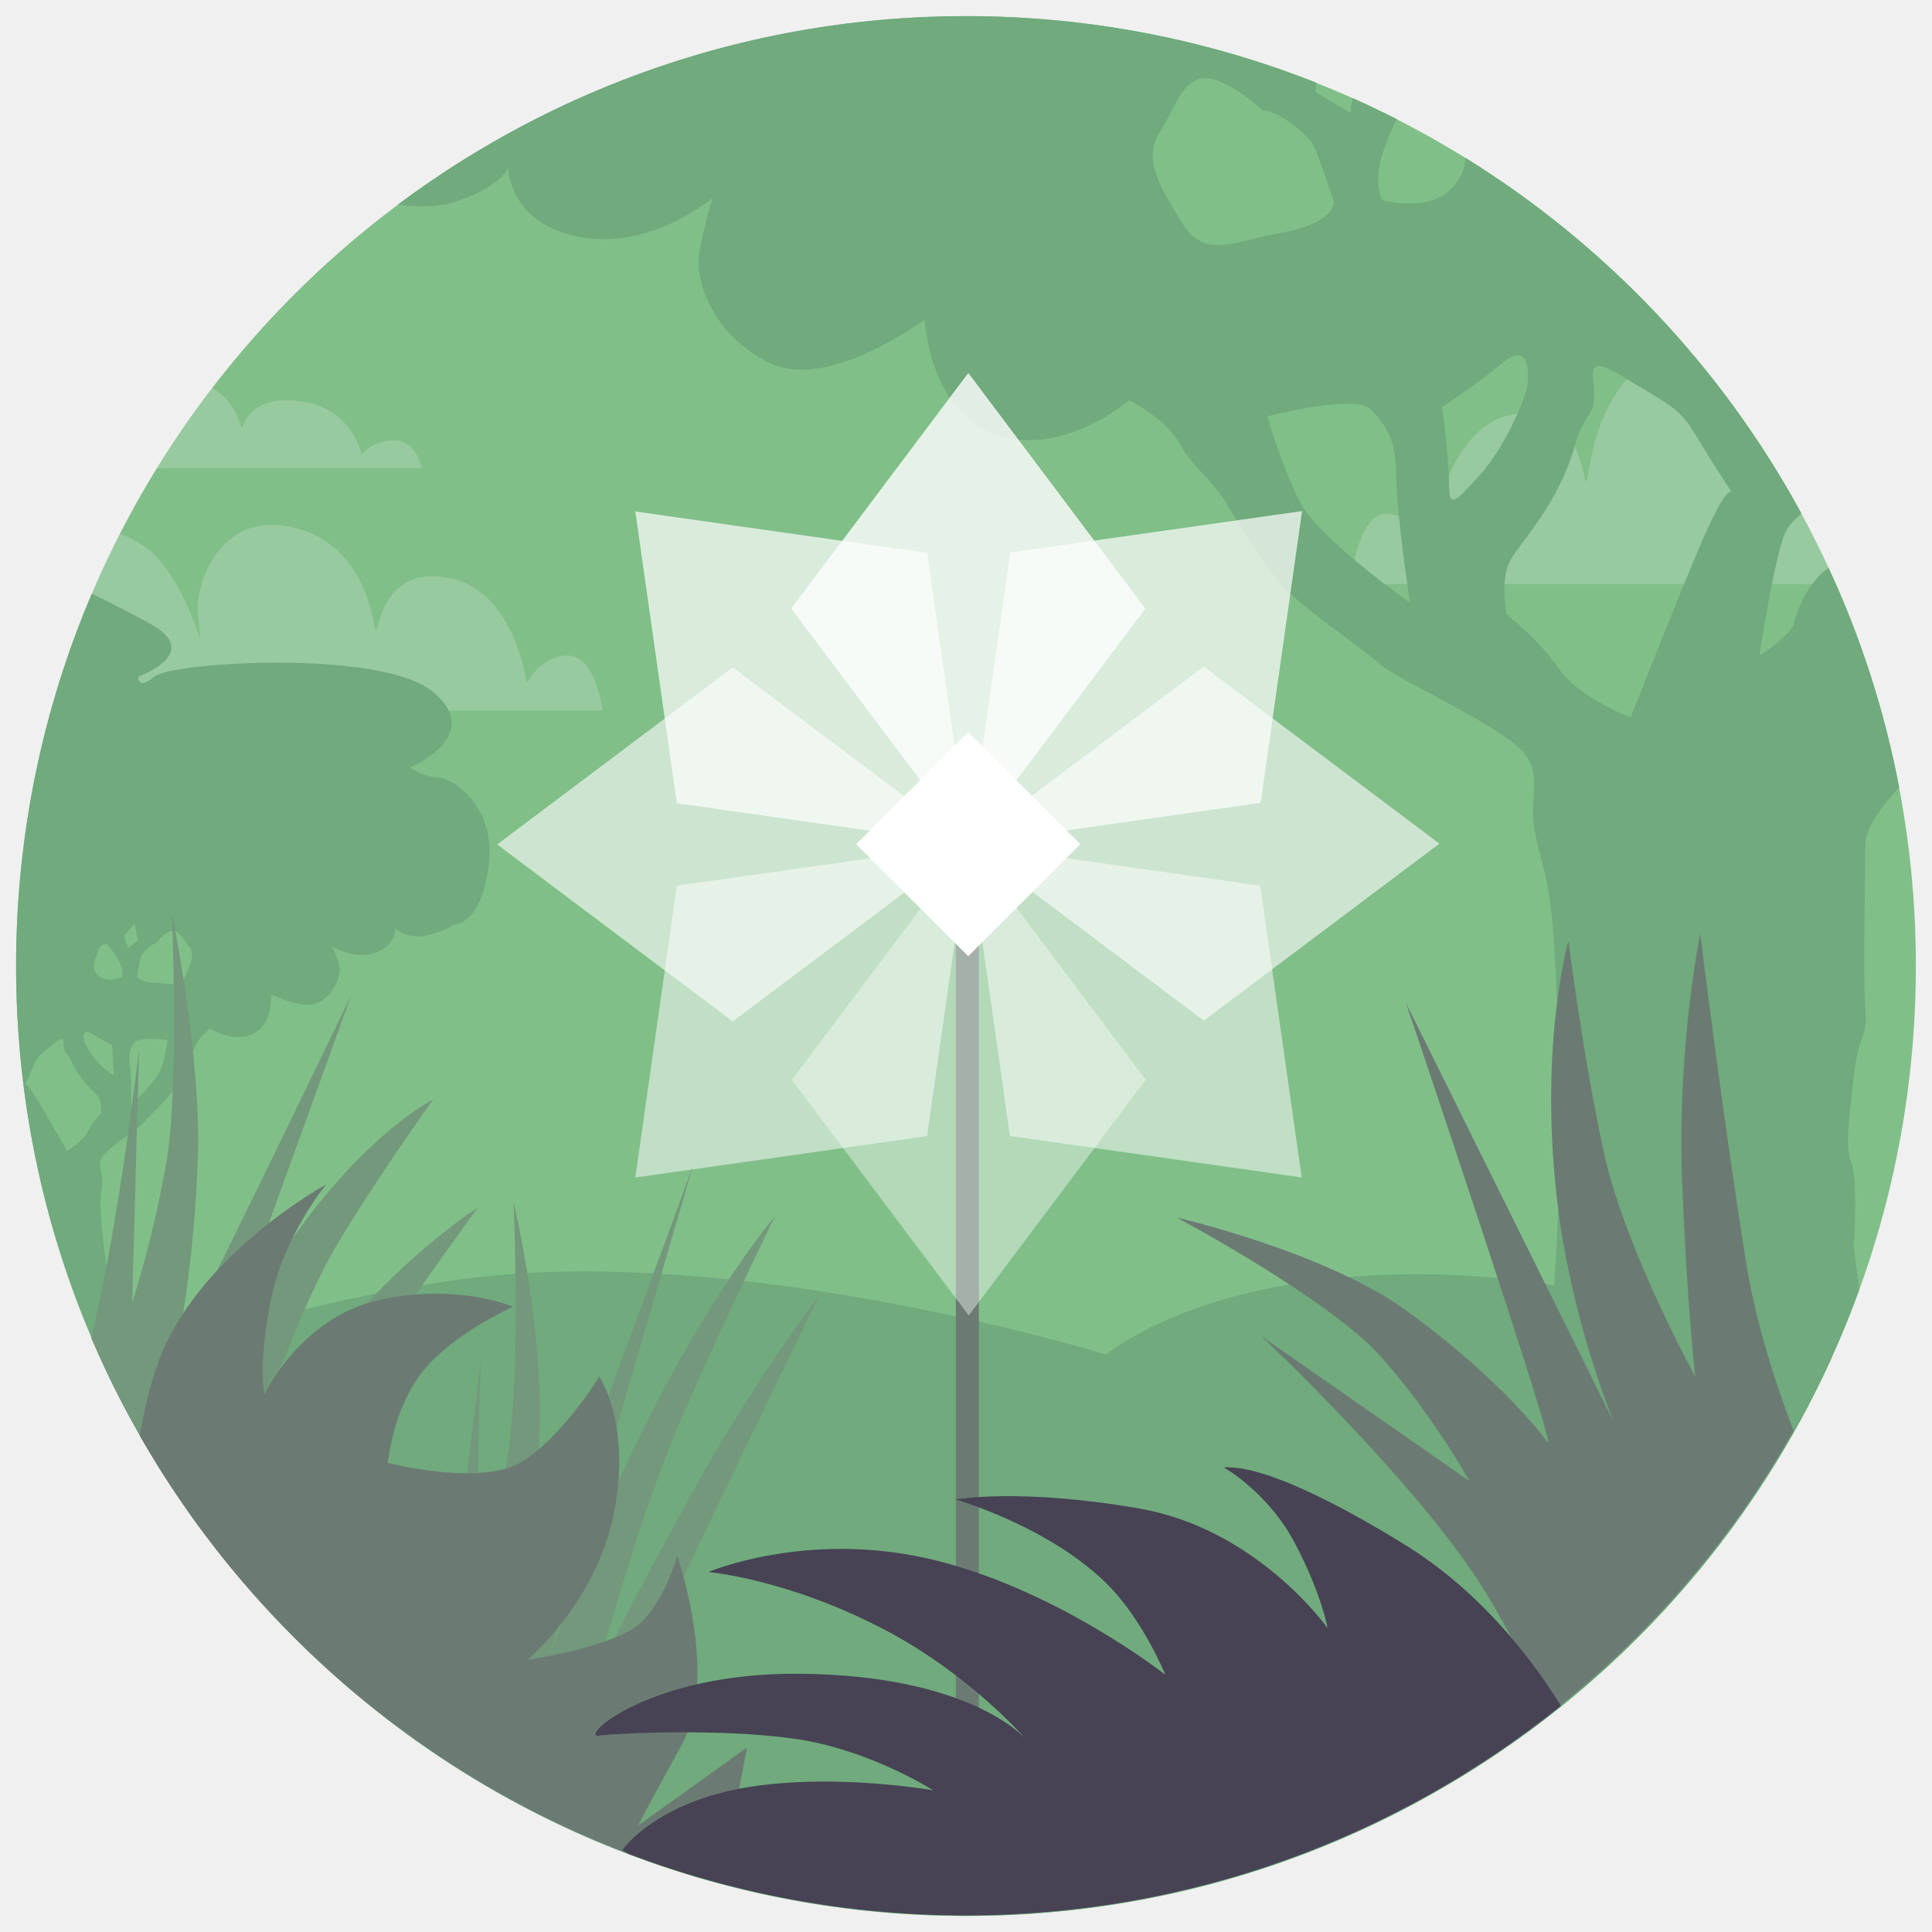
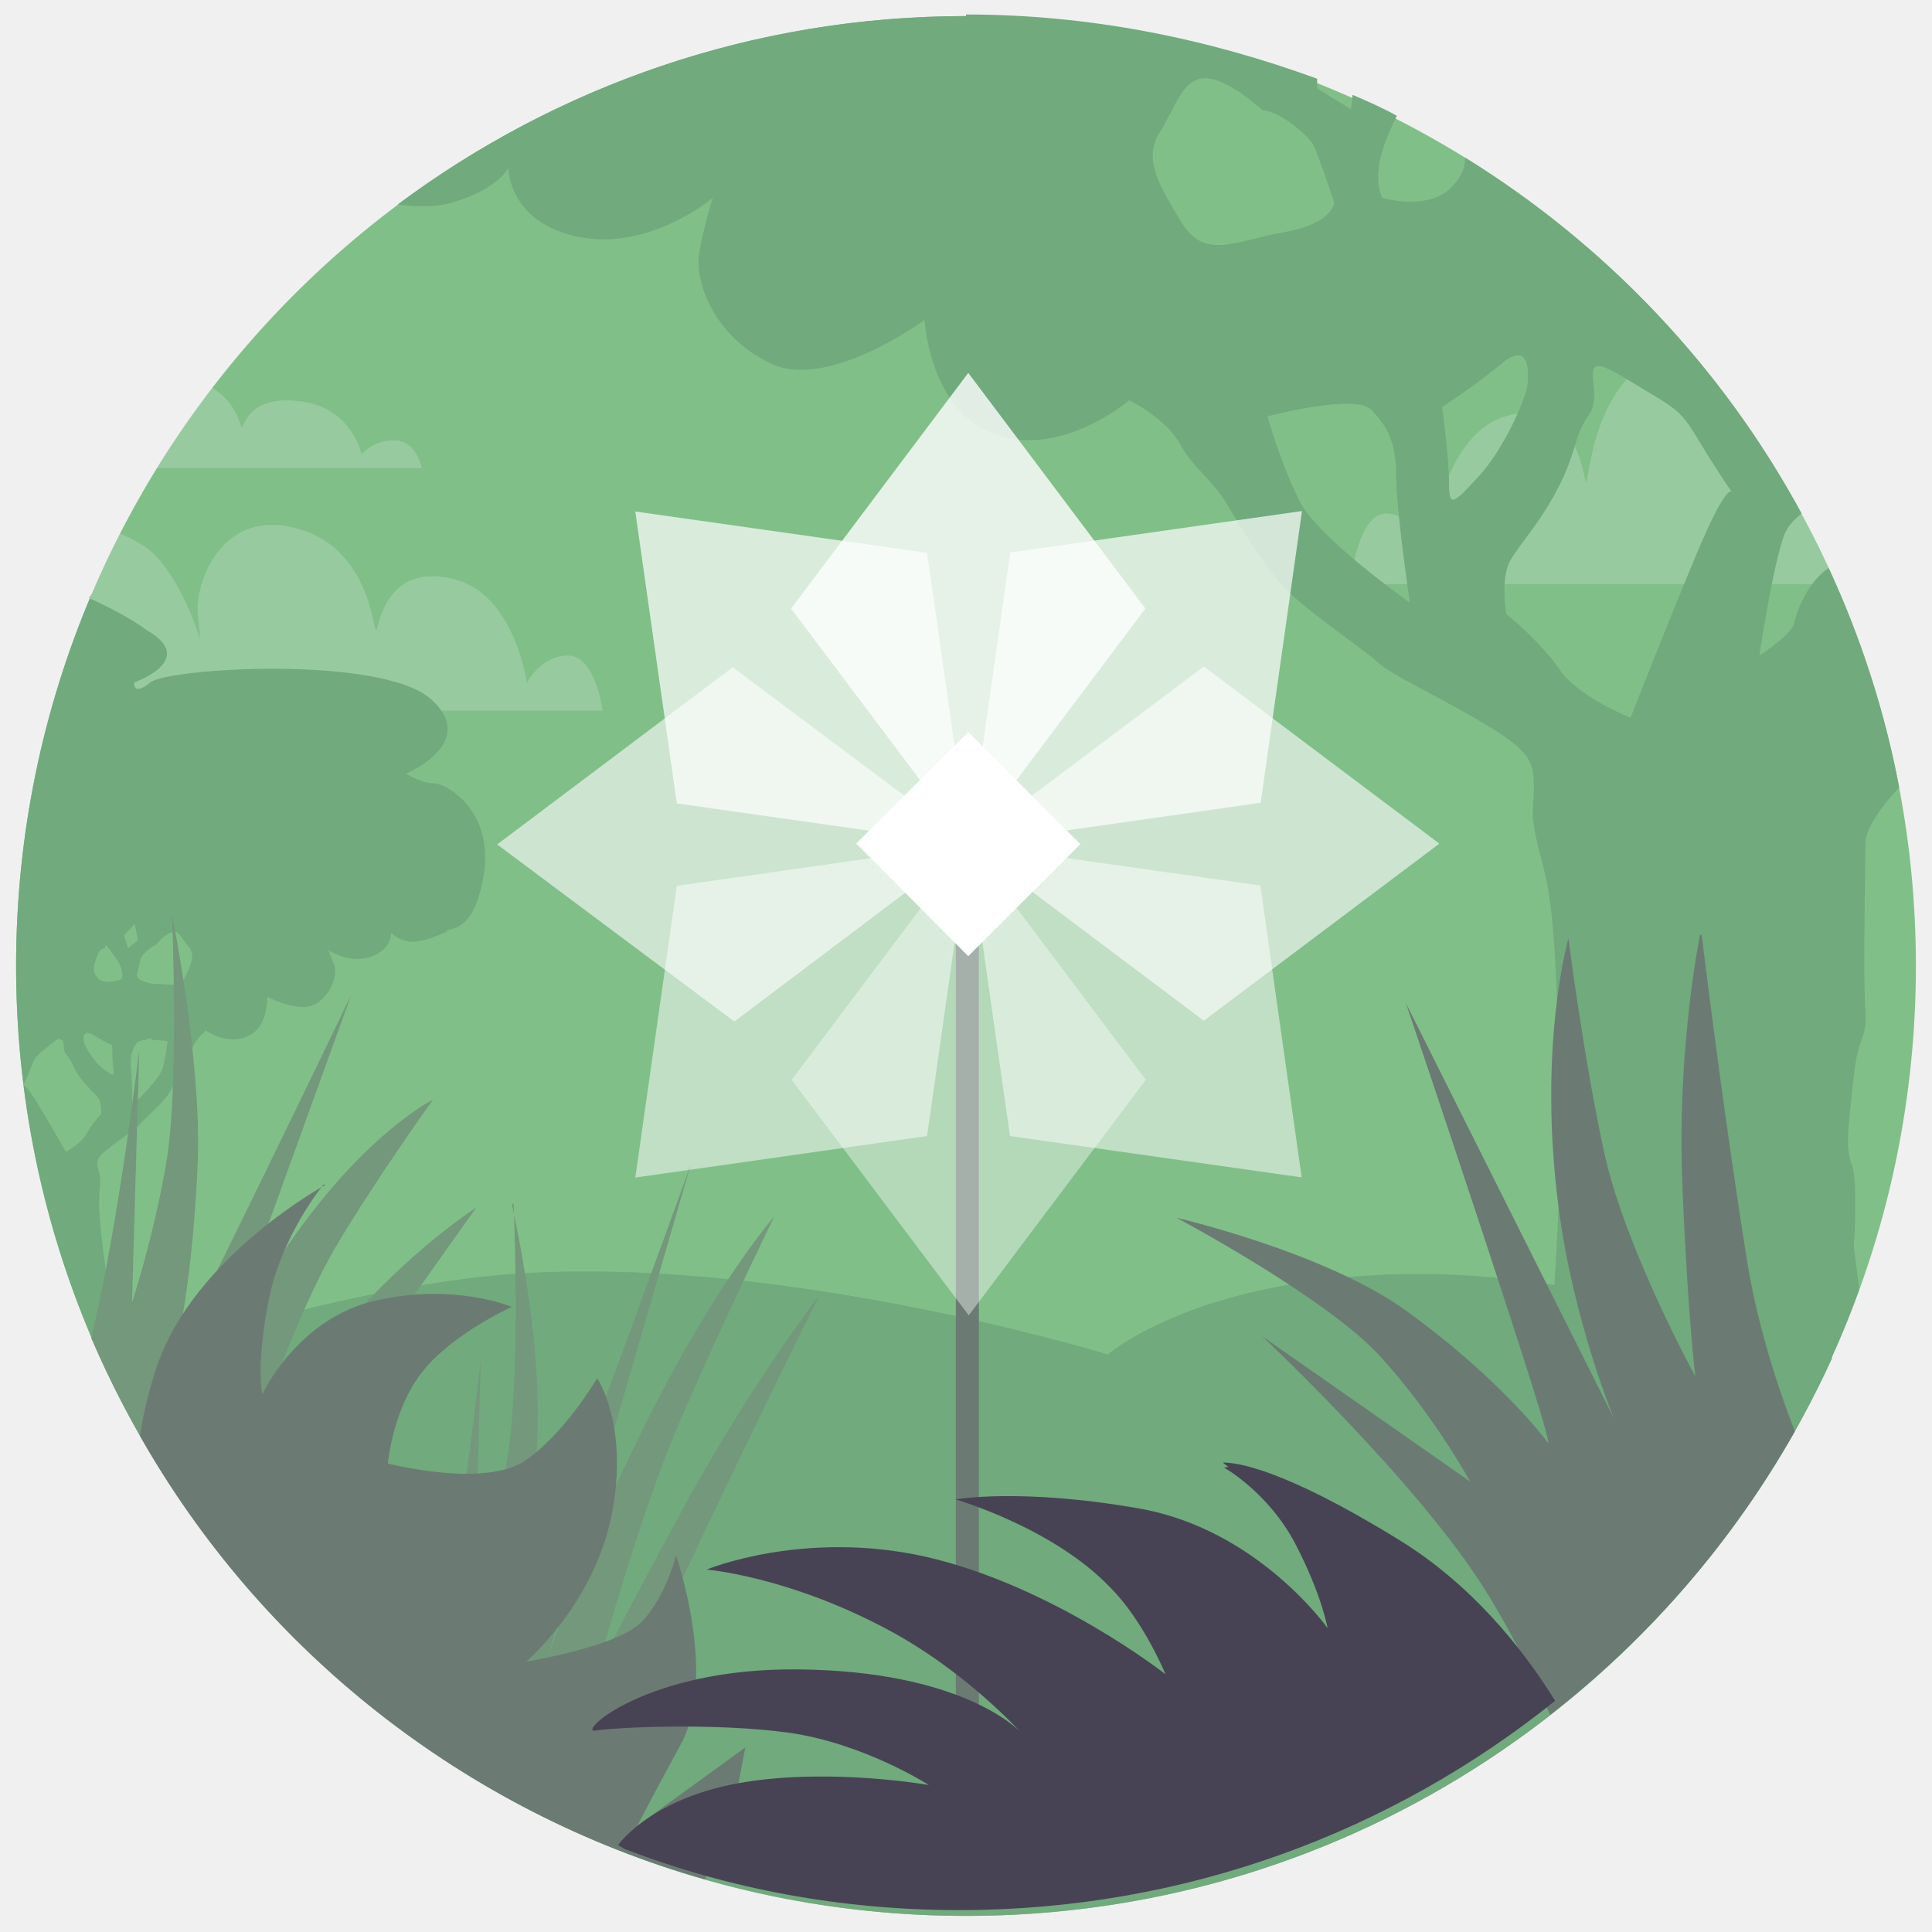
- <svg xmlns="http://www.w3.org/2000/svg" viewBox="0 0 1200 1200" version="1.1" preserveAspectRatio="xMidYMid meet">
-   <style>.s0{fill:#70aa7d;}.s1{fill:#6b7b73;}.s2{fill:#fff;opacity:0.7;}.s3{fill:#fff;opacity:0.5;}.s4{fill:#fff;opacity:0.6;}.s5{fill:#74987c;}</style>
-   <g transform="translate(0,147.6378)">
-     <path d="m1185.9 599c0 324.1-262.8 586.9-586.9 586.9-324.1 0-586.9-262.8-586.9-586.9 0-324.1 262.8-586.9 586.9-586.9 324.1 0 586.9 262.8 586.9 586.9z" transform="matrix(1.005284,0,0,1.005284,-2.18591,-149.7622)" fill="#81bf89" />
-     <path d="M363.4 789.7C337.9 789.7 312.7 791.1 288.6 794.3 205.7 805.3 127.2 828.7 66.1 851.4 160.5 1051.5 364.1 1190 600 1190 839.1 1190 1045 1047.8 1137.7 843.3 1085.8 824.6 980 791.4 881.4 791.4 744.3 791.4 687.2 841.4 687.2 841.4 687.2 841.4 519.4 789.7 363.4 789.7z" transform="translate(0,-147.6378)" fill="#70aa7d" />
-     <path d="M1047.8 215.8C1043.8 216.2 1039.5 217.2 1035 218.9 984.4 237.1 987.4 311.8 984.4 297.3 981.4 282.7 972.5 246.2 933.8 259 895.1 271.7 887.7 341 887.7 341 887.7 341 878.8 319.1 860.9 319.1 843 319.1 838.6 362.8 838.6 362.8L1140.4 362.8C1129.6 338.2 1117.1 314.5 1103.2 291.8 1100.4 300.4 1099 306.3 1099 306.3L1100.3 287.1C1084.6 262 1067 238.2 1047.8 215.8zM131.8 240.9C119.5 256.9 108 273.6 97.4 290.8L262 290.8C262 290.8 258.6 273.5 245 273.5 231.4 273.5 224.6 282.2 224.6 282.2 224.6 282.2 218.9 254.7 189.4 249.7 159.9 244.6 153.1 259.1 150.8 264.8 149 269.4 150.1 252 131.8 240.9zM169 326C133.5 325.9 121.6 365 122.8 380L124.3 397.2C124.3 397.2 114.3 362.9 95.7 344.3 90.7 339.2 83 335 74.5 331.4 56.7 366.2 42.3 403 31.6 441.4L374.3 441.4C374.3 441.4 370 407.2 352.8 407.2 335.7 407.2 327.2 424.3 327.2 424.3 327.2 424.3 320 370 282.8 360 245.7 350 237.1 378.6 234.3 390 231.4 401.4 234.3 342.8 185.7 328.6 179.6 326.8 174.1 326 169 326z" transform="translate(0,-147.6378)" style="fill:#f5f5f5;opacity:0.2" />
-     <path d="M57 368.8C26.8 439.8 10 518 10 600 10 707.6 38.8 808.5 89.2 895.4 86.6 883.4 83.9 870.4 83.9 870.4 83.6 864.5 72.2 832.7 66.6 790.5 61 748.2 62.4 745.2 63.2 737.8 64 730.4 63 730.1 62.3 725.6 61.7 721.1 61.9 718.8 70.1 712.1 78.3 705.5 87.5 699.6 89.4 697 91.3 694.4 103.5 683.5 106.5 678.5 109.4 673.5 111.8 668.1 114.2 662.3 116.6 656.5 119.9 654.2 121.9 648.8 123.9 643.5 130.6 638.9 130.6 638.9 130.6 638.9 145.2 648.3 157.6 641.9 169.9 635.6 168.3 617.5 168.3 617.5 168.3 617.5 189.1 628.7 199.6 621.7 210 614.7 212.1 603.5 210.4 598.2 208.7 593 206.2 587.8 206.2 587.8 206.2 587.8 219.8 596.4 233.3 591.7 246.8 587 245.3 576.3 245.3 576.3 245.3 576.3 247.6 580.1 257 581.5 266.4 582.9 280.9 575.3 280.9 575.3L280.3 574.7C287.8 573.9 298.2 569.6 303 541.4 310.1 500 279.8 482.8 271.7 482.8 263.6 482.8 254.6 476.7 254.6 476.7 254.6 476.7 301 457.5 269.7 430.3 238.4 403 107.1 411.1 96 420.2 84.9 429.2 85.9 420.2 85.9 420.2 85.9 420.2 126.3 406 93.9 387.8 82.2 381.3 69.2 374.5 57 368.8zM83.7 573.7L85.6 584 79.5 589 77 581.1 83.7 573.7zM107.6 578.1C111.6 578.2 113.7 583.4 117.3 587.7 121.2 592.1 118.8 598 115.3 605.8 111.8 613.6 106 610.8 95.8 610.4 85.7 610.1 85.1 606 85.1 606 85.1 606 86.9 596.1 87.6 594.2 88.2 592.3 93.3 586.5 96.5 586.1 96.5 586.1 102.3 578.8 106.8 578.2 107.1 578.1 107.4 578.1 107.6 578.1zM65.6 586.4C66.3 586.5 66.8 586.7 66.8 586.7 66.8 586.7 71.7 592.4 74.4 597.9 77 603.5 75.7 606.9 75.7 606.9 75.7 606.9 66.6 610.9 61.3 606.2 56.1 601.4 58.7 597.4 60.6 591.2 61.6 587.7 63.5 586.7 64.9 586.5 65.1 586.4 65.4 586.4 65.6 586.4zM53.5 641C54.3 640.9 55.3 641.2 56.8 642.1 62.9 645.8 69.7 649 69.7 649 69.7 649 69.8 659 70.5 664 71.2 668.9 70.2 668.1 64.5 663.4 58.8 658.8 53.4 649.9 52.6 647.3 51.9 645.3 51.3 641.3 53.5 641zM38.1 645.3C40.7 645 38.4 651.4 41.2 654.4 45 658.4 44.4 660.8 49 667.5 53.6 674.2 57.7 677.2 60.5 680.5 63.3 683.8 62.9 691.2 62.9 691.2 62.9 691.2 57 697.5 54.2 703.4 51.3 709.3 41.6 714.8 41.6 714.8 41.6 714.8 31.8 697.4 24 684.3 17.1 672.9 15.8 673.3 15.6 673.6 15.7 673.4 17.4 670 20.4 662.9 23.5 655.6 24 655.9 33.4 648.2 35.8 646.2 37.2 645.4 38.1 645.3zM93.8 645.3C98.9 645.3 104.1 645.9 104.1 645.9 104.1 645.9 102.8 655.7 100.2 663.4 97.6 671.1 81.5 686.2 81.5 686.2 81.5 686.2 81.6 667.9 80.6 661.2 79.7 654.4 81 651 83.7 647.4 84.5 646.4 86.4 645.9 88.8 645.6 90.3 645.4 92.1 645.3 93.8 645.3zM600 10C467.7 10 345.5 53.6 247.1 127.1 259.1 128.6 271.5 128.7 281.4 125.7 310 117.1 315.7 104.3 315.7 104.3 315.7 104.3 315.7 138.6 360 147.2 404.3 155.7 442.8 122.8 442.8 122.8 442.8 122.8 437.1 140 434.3 157.2 431.4 174.3 442.8 208.6 478.6 225.7 514.3 242.9 574.3 198.6 574.3 198.6 574.3 198.6 577.1 255.7 618.6 270 660 284.3 701.4 248.6 701.4 248.6 701.4 248.6 724.3 260 732.8 275.7 741.4 291.4 752.8 297.1 762.8 314.3 772.8 331.4 782.9 347.2 794.3 361.4 805.7 375.7 848.6 404.3 855.7 411.4 862.9 418.6 894.3 432.9 922.8 450 951.4 467.1 952.8 474.3 952.8 488.6 952.8 502.8 950 504.3 955.7 527.2 961.4 550 967.1 558.6 968.6 692.8 970 827.1 948.6 931.4 950 950 950 950 945.3 1022.1 941.6 1081.1 1038.5 1012.2 1113.6 914.8 1154.8 801.1 1153.1 786.7 1151.4 774.3 1151.4 774.3 1151.4 774.3 1154.3 734.3 1150 722.8 1145.7 711.4 1148.6 695.7 1151.4 668.6 1154.3 641.4 1160 645.7 1158.6 627.2 1157.1 608.6 1158.6 541.4 1158.6 524.3 1158.6 513.8 1170.4 498.9 1179.6 489 1170.5 441.3 1155.7 395.7 1135.8 352.8 1135.8 352.8 1135.8 352.8 1135.7 352.8 1122.9 361.4 1115.7 380 1114.3 387.2 1112.9 394.3 1092.8 407.2 1092.8 407.2 1092.8 407.2 1102.9 340 1110 328.6 1112.1 325.3 1115.2 322 1118.9 318.9 1069.7 228.3 997.4 152 910 97.9 910.2 103.5 908.3 109.2 902.8 115.7 888.6 132.9 858.6 124.3 858.6 124.3 858.6 124.3 852.8 114.3 858.6 95.7 860.9 88.3 864.3 80.6 867.6 74 858.6 69.4 849.4 65.1 840.1 60.9L838.6 70 817.2 57.2 817.4 51.3C750.1 24.7 676.8 10 600 10zM748.6 48.6C762.8 48.6 784.3 68.6 784.3 68.6 794.3 68.6 812.9 84.3 815.7 90 818.6 95.7 828.6 125.7 828.6 125.7 828.6 125.7 828.6 138.6 797.2 144.3 765.7 150 748.6 161.4 734.3 138.6 720 115.7 710 98.6 720 82.8 730 67.1 734.3 48.6 748.6 48.6zM942.8 220.7C949.9 220.7 949.6 233.6 948.6 240 947.1 248.6 934.3 278.6 918.6 295.7 902.8 312.9 900 315.7 900 300 900 284.3 895.7 252.8 895.7 252.8 895.7 252.8 915.7 240 932.8 225.7 937.1 222.1 940.4 220.7 942.8 220.7zM992.8 227.4C995.5 227.3 1000.3 229.3 1008.6 234.3 1041.4 254.3 1042.9 252.9 1055.7 274.3 1068.2 295.1 1075.2 304.9 1075.6 305.5 1074.8 304.7 1070.5 304.1 1054.3 342.8 1035.7 387.1 1012.8 445.7 1012.8 445.7 1012.8 445.7 980 432.9 968.6 415.7 957.1 398.6 935.7 381.4 935.7 381.4 935.7 381.4 931.4 358.6 938.6 347.2 945.7 335.7 957.1 324.3 968.6 301.4 980 278.6 977.2 271.4 987.2 257.2 994.7 246.4 984.5 227.7 992.8 227.4zM834.7 250.8C842.3 250.6 848.6 251.5 851.4 254.3 861.4 264.3 867.2 274.3 867.2 295.7 867.2 317.1 875.7 374.3 875.7 374.3 875.7 374.3 818.6 334.3 807.2 311.4 795.7 288.6 787.2 258.6 787.2 258.6 787.2 258.6 815.2 251.2 834.7 250.8z" transform="translate(0,-147.6378)" fill="#70aa7d" />
-   </g>
-   <rect width="14.3" height="635.7" x="593.7" y="532.9" ry="1.4" fill="#6b7b73" />
-   <g transform="matrix(0.5905853,0,0,0.5905853,306.1252,198.1102)">
-     <g transform="matrix(1.178356,0,0,1.178356,2450.443,-1298.978)">
-       <g transform="translate(-905.0967,1190.768)">
-         <rect transform="matrix(-0.1406648,0.9900573,-0.9900573,0.1406648,0,0)" y="454" x="19.4" height="263" width="263" class="s2" />
-         <rect transform="matrix(0.1406648,-0.9900573,0.9900573,-0.1406648,0,0)" y="-980.3" x="-545.4" height="263" width="263" class="s3" />
-         <rect transform="matrix(0.9900573,0.1406648,0.1406648,0.9900573,0,0)" y="239.4" x="-1091.8" height="263" width="263" class="s2" />
-         <rect transform="matrix(-0.9900573,-0.1406648,-0.1406648,-0.9900573,0,0)" y="-765" x="565.8" height="263" width="263" class="s3" />
-         <rect width="263" height="263" x="123.2" y="-1125" transform="matrix(-0.6006112,-0.7995412,0.6006112,-0.7995412,0,0)" style="fill:#fff;opacity:0.4" />
-         <rect width="263" height="263" x="522.4" y="-110.1" transform="matrix(-0.7995412,0.6006112,-0.7995412,-0.6006112,0,0)" class="s4" />
-         <rect width="263" height="263" x="-649.6" y="599.3" transform="matrix(0.6006112,0.7995412,-0.6006112,0.7995412,0,0)" style="fill:#fff;opacity:0.8" />
-         <rect width="263" height="263" x="-1048.9" y="-415.2" transform="matrix(0.7995412,-0.6006112,0.7995412,0.6006112,0,0)" class="s4" />
-       </g>
-       <rect width="141.4" height="141.4" x="-130.2" y="2210.7" transform="matrix(0.7071068,0.7071068,-0.7071068,0.7071068,0,0)" fill="#fff" />
-     </g>
-   </g>
-   <path d="m1056 580.3c0 0-14.7 70.7-11.1 156.6 3.3 79.1 8.1 118.2 8.1 118.2 0 0-43.4-78.8-56.6-138.4-13.1-59.6-22.2-132.3-22.2-132.3 0 0-19.4 67.4-6.1 168.7 9.3 70.5 34.3 130.3 34.3 130.3L873.2 622.8c0 0 96 283.9 87.9 272.8-8.1-11.1-37.4-45.4-87.9-81.8-50.5-36.4-142.4-57.6-142.4-57.6 0 0 95 50.5 127.3 86.9 32.3 36.4 54.6 76.8 54.6 76.8L783.3 829.8c0 0 97 90.9 138.4 157.6 16.2 26.1 29.7 53.6 40.3 77.6 61.6-48 113.4-108 152-176.4-12.1-31.6-23.8-68.8-29.6-105.2-14.9-93.8-28.3-203.1-28.3-203.1z" fill="#6b7b73" />
-   <path d="m106.8 568.1c0 0 4.6 107.3-3.5 154-8 46.7-21.2 87-21.2 87l4.3-157.3c0 0-12.3 106.9-29.7 179.4 23.9 55.8 56.1 107.2 95.2 152.6 13.1-31.6 31.5-71.2 52.2-101.8 42.2-62.5 92.6-131.9 92.6-131.9 0 0-39.9 25.1-81.7 73.8-38.5 44.8-56.5 69.7-56.5 69.7 0 0 25.7-78.7 51.4-121.5 25.7-42.8 59.2-89.2 59.2-89.2 0 0-39.8 19.4-86.2 84.6-32.3 45.4-54.3 98.4-54.3 98.4l89.7-248.1c0 0-111.8 232.2-108.7 219.5 3-12.8 11-55.8 13.3-117.9 2.3-62.1-15.9-151.2-15.9-151.2zM319 747.3c0 0 4.6 104.3-3.5 156.3-8 52-21.2 101-21.2 101l4.3-160.2c0 0-12.3 114.9-29.7 198.9 23.9 40.2 56.1 70.4 95.2 90.1 13.1-40.3 31.5-91.8 52.2-136.1 42.2-90.2 92.6-192.7 92.6-192.7 0 0-39.9 51.3-81.7 127.5-38.5 70.1-56.5 106.8-56.5 106.8 0 0 25.7-95.6 51.4-155.3 25.7-59.7 59.2-128 59.2-128 0 0-39.8 45.5-86.2 141.2-32.3 66.6-54.3 134.1-54.3 134.1l89.7-307c0 0-111.8 305.6-108.7 290.9 3-14.7 11-63 13.3-126.7 2.3-63.6-15.9-140.8-15.9-140.8z" fill="#74987c" />
-   <path d="m202.4 735.8c0 0-81.8 44.4-105.1 113.1-5 14.8-8.3 29.2-10.4 42.9 75.8 132.6 201.6 233 351.7 275.5l17.3-39.5 8.1-42.4-67.7 48.5c0 0 4-8.1 27.3-50.5 23.2-42.4-3-117.2-3-117.2 0 0-6.1 24.2-21.2 40.4-15.2 16.2-71.7 24.3-71.7 24.3 0 0 42.5-35.3 53.6-90.9 11.1-55.6-9.1-84.9-9.1-84.9 0 0-22.2 36.4-47.5 52.5-25.3 16.2-83.8 1-83.8 1 0 0 3.1-34.3 22.3-57.6 19.2-23.2 55.5-39.4 55.5-39.4 0 0-35.4-15.1-83.8-4-48.5 11.1-70.7 58.6-70.7 58.6 0 0-4-18.2 4-58.6 8.1-40.4 34.3-71.7 34.3-71.7z" fill="#6b7b73" />
-   <path d="m763 911.2c-1.9 0.1-2.6 0.4-2.6 0.4 0 0 27.3 15.3 44 47.1 16.7 31.8 20.2 52.6 20.2 52.6 0 0-43.2-61.4-116.8-74.3-73.7-12.9-114.3-5.7-114.3-5.7 0 0 60.4 17.4 96.1 54.6 20.8 21.6 34.3 54.4 34.3 54.4 0 0-69.3-54.7-148.2-72.4-75.9-17-135.7 8.5-135.7 8.5 0 0 50.5 4.3 112 37.2 49.8 26.7 82.9 64 85 66.4-4-4.4-39.4-39.4-139.7-40.4-94.2-1-138 40-125.3 38.4 12.7-1.5 74.1-4.5 120.3 1.8 47.3 6.4 87.3 32.2 87.3 32.2 0 0-58.7-10.5-112.9-2.3-59.3 9-80.2 39.4-80.2 39.4l4.5 2.6c64.9 24.5 135.2 38 208.7 38 140 0 268.6-48.8 369.8-130.2-21.1-34.1-53.1-73-97-100.1-72.9-45-101.3-48.2-109.3-47.9z" fill="#474354" />
+ <svg xmlns="http://www.w3.org/2000/svg" viewBox="0 0 1200 1200">
+   <style>
+     .s0{fill:#70aa7d;}.s1{fill:#6b7b73;}.s2{fill:#fff;opacity:0.7;}.s3{fill:#fff;opacity:0.5;}.s4{fill:#fff;opacity:0.6;}.s5{fill:#74987c;}
+   </style>
+   <path fill="#81bf89" d="M1190 600c0 326-264.2 590-590 590S10 926 10 600C10 274.2 274.2 10 600 10s590 264.2 590 590z" />
+   <path fill="#70aa7d" d="M363.4 789.7c-25.5 0-50.7 1.4-74.8 4.6-83 11-161.4 34.4-222.5 57 95 200.2 298 338.7 534 338.7 239 0 445-142.2 538-346.7-52-18.7-157-52-256-52-137 0-194 50-194 50s-168-51.6-324-51.6z" />
+   <path fill="#f5f5f5" d="M1047.8 215.8c-4 .4-8.3 1.4-12.8 3-50.6 18.3-47.6 93-50.6 78.5-3-14.6-12-51-50.6-38.3-38.7 12.7-46 82-46 82s-9-22-27-22c-17.8 0-22.2 43.8-22.2 43.8h301.8c-10.8-24.6-23.3-48.3-37.2-71-2.8 8.6-4.2 14.5-4.2 14.5l1.3-19.2c-15.7-25-33.3-48-52.5-71zm-916 25c-12.3 16-23.8 32.8-34.4 50H262s-3.4-17.3-17-17.3-20.4 8.7-20.4 8.7-5.7-27.5-35.2-32.5c-29.5-5-36.3 9.4-38.6 15-1.8 4.7-.7-12.7-19-23.8zM169 326c-35.5 0-47.4 39-46.2 54l1.5 17.2s-10-34.3-28.6-53c-5-5-12.7-9.2-21.2-12.8-17.8 34.8-32.2 71.6-43 110h342.8s-4.3-34.2-21.5-34.2c-17 0-25.6 17-25.6 17S320 370 282.8 360c-37-10-45.7 18.6-48.5 30-3 11.4 0-47.2-48.6-61.4-6-1.8-11.6-2.6-16.7-2.6z" opacity=".2" />
+   <path fill="#70aa7d" d="M57 368.8C26.8 439.8 10 518 10 600c0 107.6 28.8 208.5 79.2 295.4l-5.3-25c-1-6-12-37.7-18-80-6-42.2-4-45.2-4-52.6 1-7.4 0-7.7-1-12.2-1-4.5-1-6.8 8-13.5 8-6 17-12 19-15 2-2 14-13 17-18s5-10 7-16 6-8 8-13 8-10 8-10 14 10 27 3c12-6 11-24 11-24s21 11 31 4 12.2-18 11-23l-4-10s13 9 27 4c13-5 12-15 12-15s2 4 11.2 5.7c9.3 1 24-6.4 24-6.4l-.8-.7c8-1 18-5 23-33.2 7-41-23-58-31-58s-17-6-17-6 46-19.4 15-46.6c-31.8-27-163-19-174-10s-10 0-10 0 40-14 8-32.4c-11-8-24-14.6-36-20zm26.7 205l2 10.2-6.2 5-2.5-8 6.7-7.3zm24 4.3c4 1 6 6 9.6 10 4 5 1.5 11-2 18-3.5 8-9.3 5-19.5 5-10-1-10.8-5-10.8-5s2-10 2.6-11c.6-2 5.7-7 9-8 0 0 5.7-7 10.2-8h.8zm-42 9c.6 0 1 1 1 1s5 6 7.7 11c2.6 6 1.3 9 1.3 9s-9 4-14.4 0c-5.2-5-2.6-9-.7-15 1-3 3-4 4.3-4zm-12.3 54c.8 0 1.8 1 3.3 1 6 4 13 7 13 7s0 10 .7 15-.3 4-6 0-11-13-12-16c-.6-2-1.2-6 1-6zM38 646c2.7-.3.4 6 3.2 9 3.8 4 3.2 6.5 7.8 13.2 4.6 6.6 8.7 9.6 11.5 13 2.8 3.2 2.4 10.6 2.4 10.6s-6 6.3-9 12.2c-3 6-13 11.4-13 11.4S31 698 23 684.8c-7-11.4-8.6-11-8.8-10.7 0 0 2-3 5-11s3.5-7 13-15c2.3-2 4-3 4.6-3zm55.8 0c5 0 10.3.6 10.3.6s-1 9-3 17c-3 8-19 23-19 23s0-18.4-1-25c0-7 1-10 4-14 1-1 3-1.4 5-1.7 2-1 4-1 5-1zM600 10c-132.3 0-254.5 43.6-353 117 12 1.6 24.5 1.7 34.4-1.3 28.6-8.6 34.3-21.4 34.3-21.4s0 34.3 44.3 43c44.3 8.4 82.8-24.5 82.8-24.5s-5.7 17.2-8.5 34.4c-3 17 8.5 51.4 44.3 68.5 35.7 17.2 95.7-27 95.7-27s2.8 57 44.3 71.3c41.4 14.3 82.8-21.4 82.8-21.4s23 11.4 31.4 27c8.6 15.8 20 21.5 30 38.7 10 17 20 33 31.5 47 11.4 14.4 54.3 43 61.4 50 7.2 7.3 38.6 21.6 67 38.7 28.7 17 30 24.3 30 38.6 0 14.2-2.7 15.7 3 38.6 5.7 22.8 11.4 31.4 13 165.6C970 827 948.7 931.4 950 950l-8.4 131c97-68.8 172-166.2 213.2-280-1.7-14.3-3.4-26.7-3.4-26.7s3-40-1.4-51.5c-4.3-11.4-1.4-27 1.4-54.2 3-27.2 8.6-23 7.2-41.4-1.5-18.6 0-85.8 0-103 0-10.4 11.8-25.3 21-35.2-9-47.7-24-93.3-43.8-136.2-13 8.6-20 27.2-21.5 34.4-1.4 7-21.5 20-21.5 20s10-67.2 17.2-78.6c2-3.3 5.2-6.6 9-9.7-49.3-91-121.6-167-209-221 .2 5-1.7 11-7.2 17-14.2 17-44.2 8-44.2 8s-5.8-10 0-29c2.3-8 5.7-15 9-22-9-5-18.2-9-27.5-13l-1 9-21-13v-6C750 24 677 9 600 9zm148.6 38.6c14.2 0 35.7 20 35.7 20 10 0 28.6 15.7 31.4 21.4 3 5.7 13 35.7 13 35.7s0 13-31.5 18.6c-31.5 5.7-48.6 17-63-5.7-14.2-23-24.2-40-14.2-55.8 10-15.7 14.3-34.2 28.6-34.2zm194.2 172c7 0 6.8 13 5.8 19.4-1.5 8.6-14.3 38.6-30 55.7-15.8 17.2-18.6 20-18.6 4.3s-4.3-47.2-4.3-47.2 20-12.8 37-27c4.4-3.7 7.7-5 10-5zm50 6.8c2.7 0 7.5 2 15.8 7 32.8 20 34.3 18.5 47 40 12.6 20.7 19.6 30.5 20 31-.8-.7-5-1.3-21.3 37.4-18.6 44.3-41.5 103-41.5 103s-32.8-13-44.2-30c-11.5-17.2-33-34.4-33-34.4s-4.2-22.8 3-34.2c7-11.5 18.5-23 30-45.8 11.4-22.8 8.6-30 18.6-44.2 7.5-10.8-2.7-29.5 5.6-29.8zm-158 23.4c7.5-.2 13.8.7 16.6 3.5 10 10 15.8 20 15.8 41.4s8.5 78.6 8.5 78.6-57-40-68.5-63c-11.5-22.7-20-52.7-20-52.7s28-7.4 47.5-7.8z" />
+   <rect width="14.3" height="635.7" x="593.7" y="532.9" fill="#6b7b73" ry="1.4" />
+   <path d="M808.7 317.4L783 498.6l-181.2 25.8 25.7-181.2z" class="s2" />
+   <path d="M394.6 731.4l25.8-181.2 181.2-25.8-25.8 181.2z" class="s3" />
+   <path d="M394.6 317.7l181.2 25.7 25.8 181.3L420.4 499z" class="s2" />
+   <path d="M808.5 731.3l-181.2-25.7-25.8-181.2L782.8 550z" class="s3" />
+   <path fill="#fff" d="M601.7 817l-110-146.3 110-146.3 110 146.3z" opacity=".4" />
+   <path d="M894 524L747.7 634 601.4 524l146.3-110z" class="s4" />
+   <path fill="#fff" d="M601.4 231.6l110 146.4-110 146.3-110-146.3z" opacity=".8" />
+   <path d="M308.8 524.5l146.3-110 147 110-146 110z" class="s4" />
+   <path fill="#fff" d="M601.4 454.7l69.6 69.6-69.6 69.6-69.6-70z" />
+   <path fill="#6b7b73" d="M1056 580.3s-14.7 70.7-11 156.6c3.2 79 8 118 8 118s-43.4-79-56.6-139c-13-60-22.2-133-22.2-133s-19.4 67-6 168c9.2 70 34.2 130 34.2 130L873.2 623s96 284 88 272.8c-8.2-11-37.5-45.4-88-81.8s-142.4-57.6-142.4-57.6 95 50.5 127.3 87c33 36.3 55 76.8 55 76.8L784 830s97 91 138.4 157.5c16.3 26 29.8 53.6 40.4 77.6 61.7-48 113.5-108 152-176-12-31-23.7-69-29.5-105-15-93-28.3-203-28.3-203z" />
+   <path fill="#74987c" d="M106.8 568s4.6 107.4-3.5 154c-8 47-21.3 87-21.3 87l4.5-157S74 758.8 56.7 831.2c24 55.8 56 107.2 95.2 152.6 13-31.6 31-71.2 52-101.8 42-62.5 92-132 92-132s-40 25.2-82 74c-38 44.7-56 69.6-56 69.6S184 815 210 772c25.6-42.7 59-89 59-89s-39.7 19.3-86 84.5C150.5 813 128.5 866 128.5 866l89.7-248.2S106.5 850 109.6 837.3c3-12.8 11-55.8 13.3-118 2-62-16-151-16-151zM319 747.4s4.6 104.3-3.5 156.3c-8 52-21.2 101-21.2 101l4.3-160.2s-12.3 115-29.7 199c23 40 56 70.3 95 90 13-40.3 31-91.8 52-136 42-90.5 93-193 93-193S469 856 427 932c-38.5 70.2-56.5 107-56.5 107s25.7-95.7 51.4-155.4 59-128 59-128-40 45.4-86 141.2c-33 66.6-55 134-55 134l89-307s-111 305.7-108 291c3-14.7 11-63 13-126.7 2-63-16-140-16-140z" />
+   <path fill="#6b7b73" d="M202.4 735.8s-81.8 44.4-105 113c-5 15-8.4 29.3-10.5 43 75 132.6 201 233 351 275.5l17-39.5 8-42.4-67 48.6s4-8.3 27-50.7c23-42.3-3-117.3-3-117.3s-6 25-21 41-72 25-72 25 42-35.5 53-91c11-55.7-9-85-9-85s-21 36-46 52c-26 16-84 1-84 1s3-34.4 22-57.7c19-23.4 55-39.6 55-39.6s-35.7-15-84-4c-49 10.7-71 58.3-71 58.3s-4-18 4-58.5c8-40.4 34-71.7 34-71.7z" />
+   <path fill="#474354" d="M763 911.2c-2 0-2.6.4-2.6.4s27.3 15.3 44 47c16.7 32 20.2 52.7 20.2 52.7S781.4 950 707.8 937c-73.7-13-114.3-5.7-114.3-5.7s60.4 17.4 96 54.6c21 21 34.4 54 34.4 54s-70-55-149-73c-76-17-136 8-136 8s50 4 112 37c49 26 83 64 85 66-4-5-40-40-140-41-95-1-138 40-126 38s74-5 120 1.3c47 6.7 87 32.5 87 32.5s-59-10.4-113-2c-59 9-80 39.3-80 39.3l4 2.4c65 25 135 38 208 38 140 0 268.6-48.5 370-130-21-34-53-73-97-100-73-45-101.4-48-109.4-48z" />
</svg>
